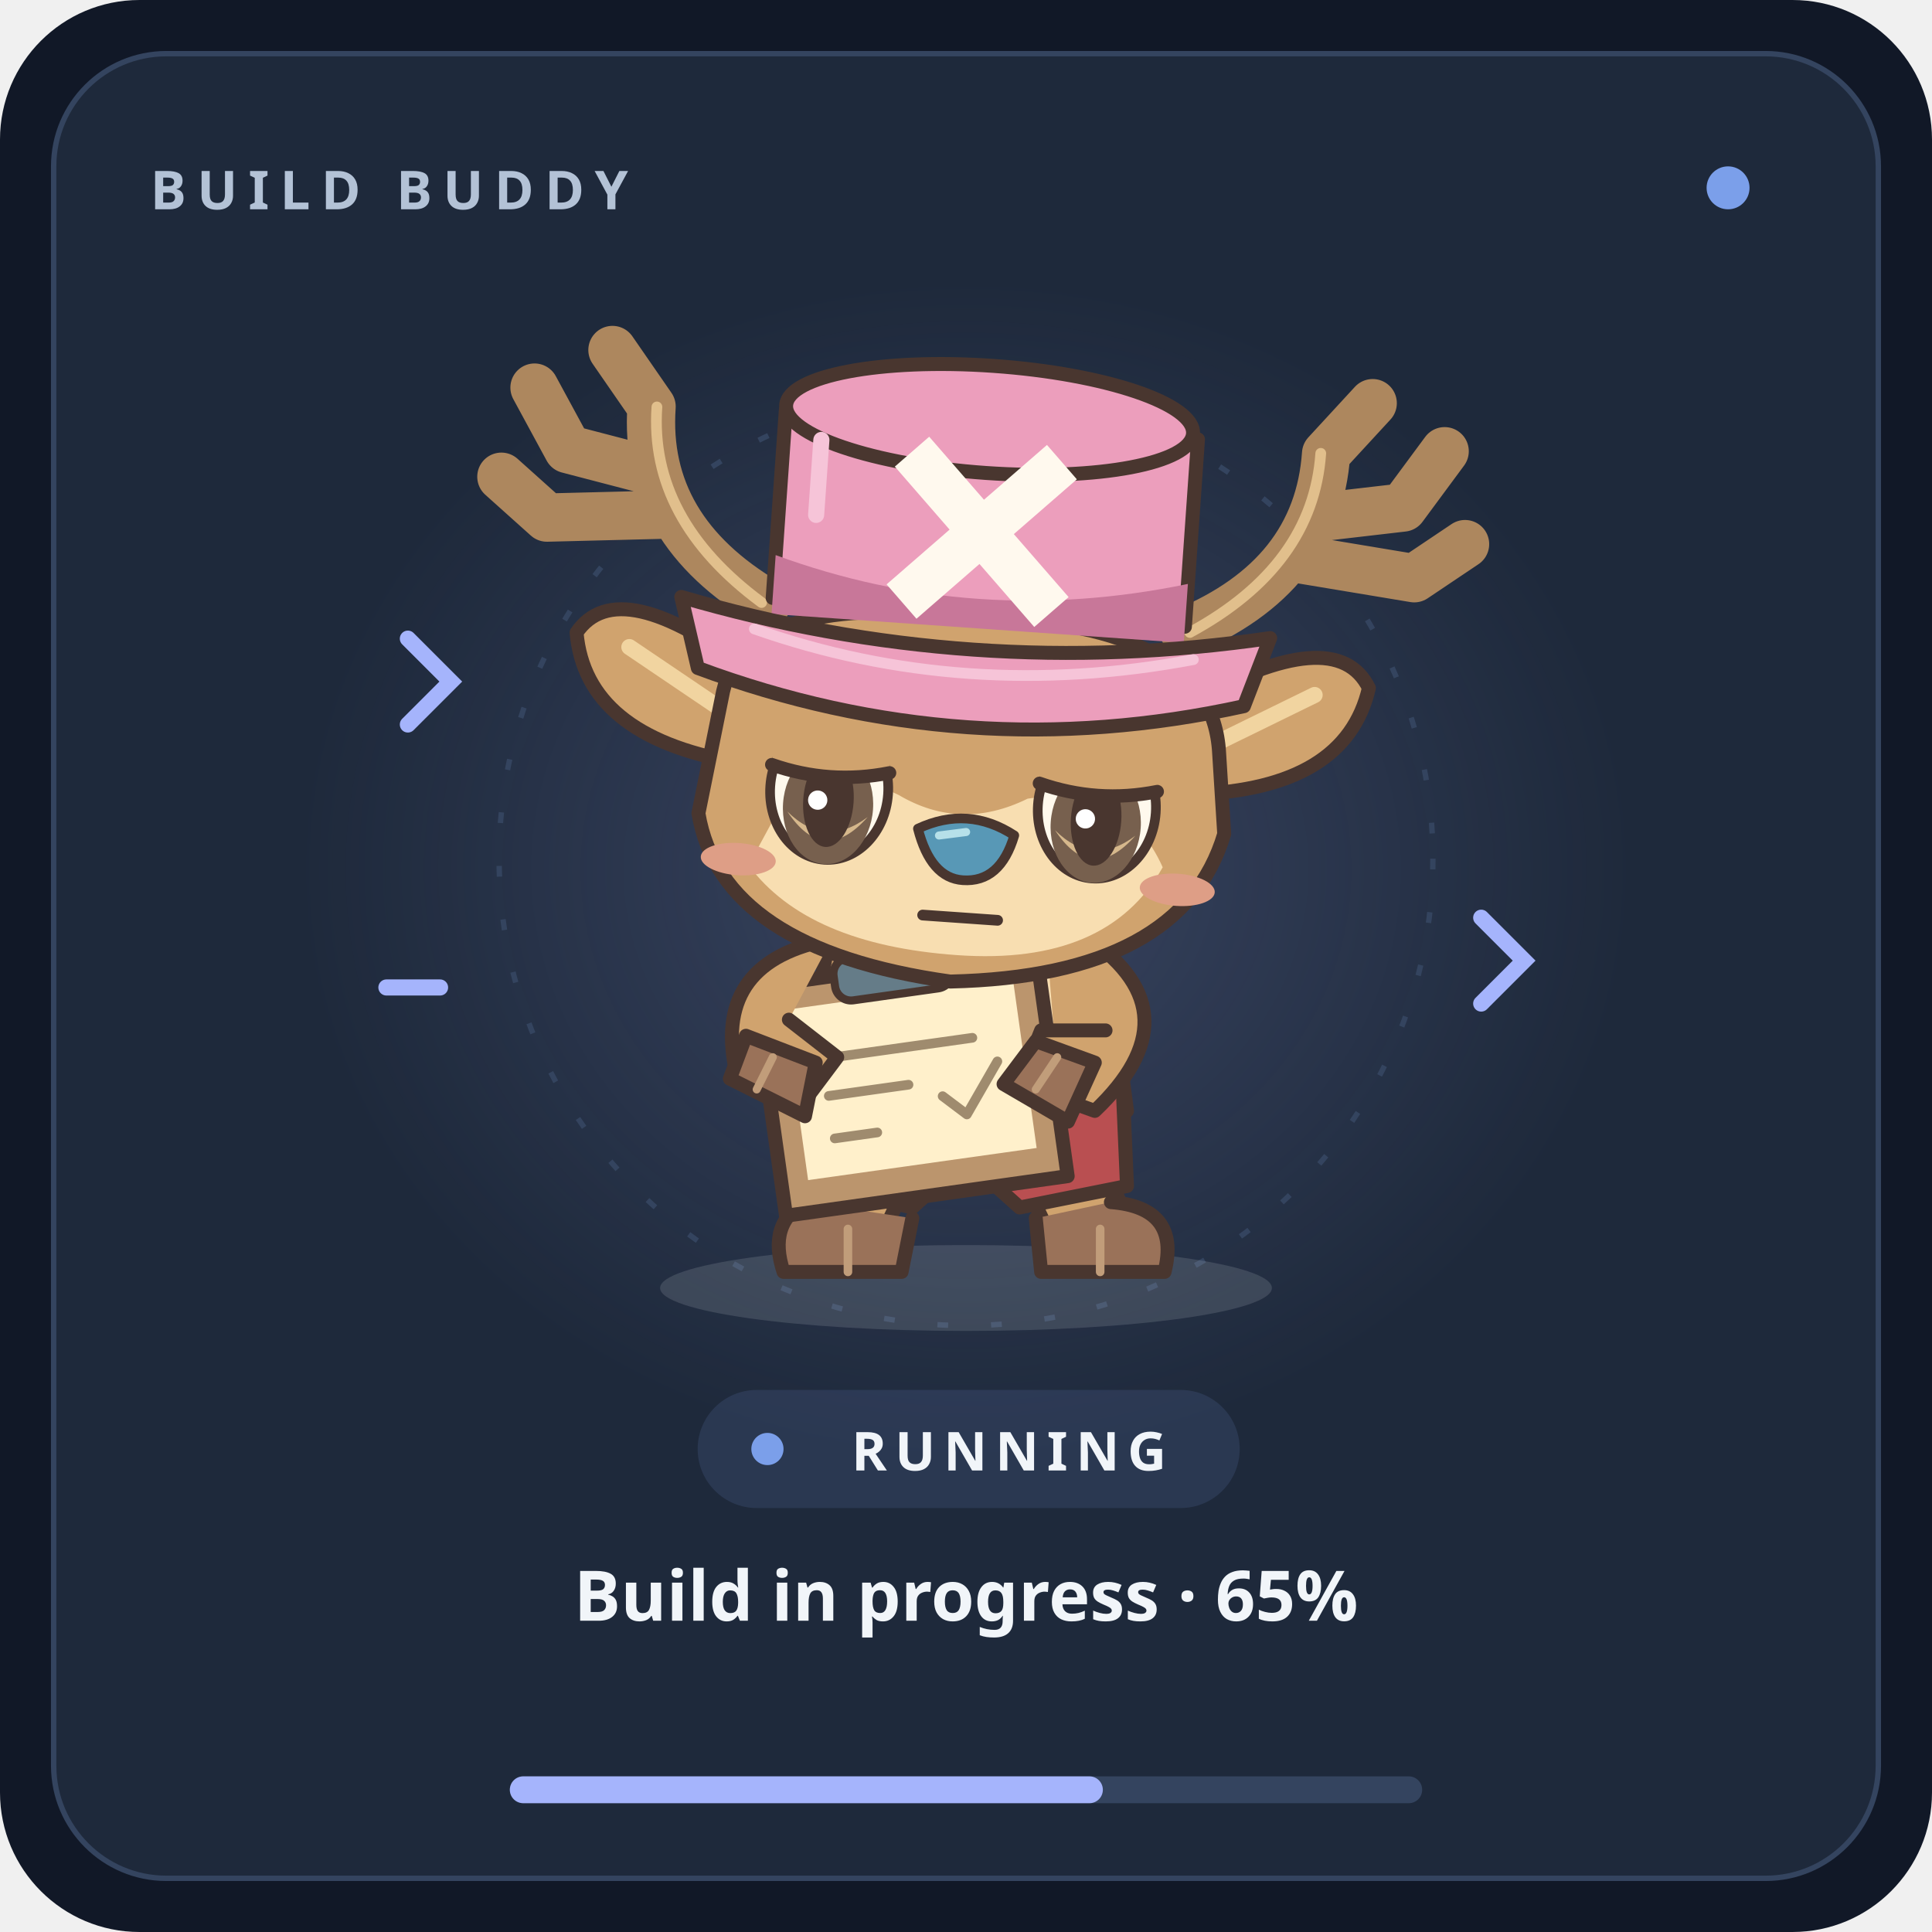
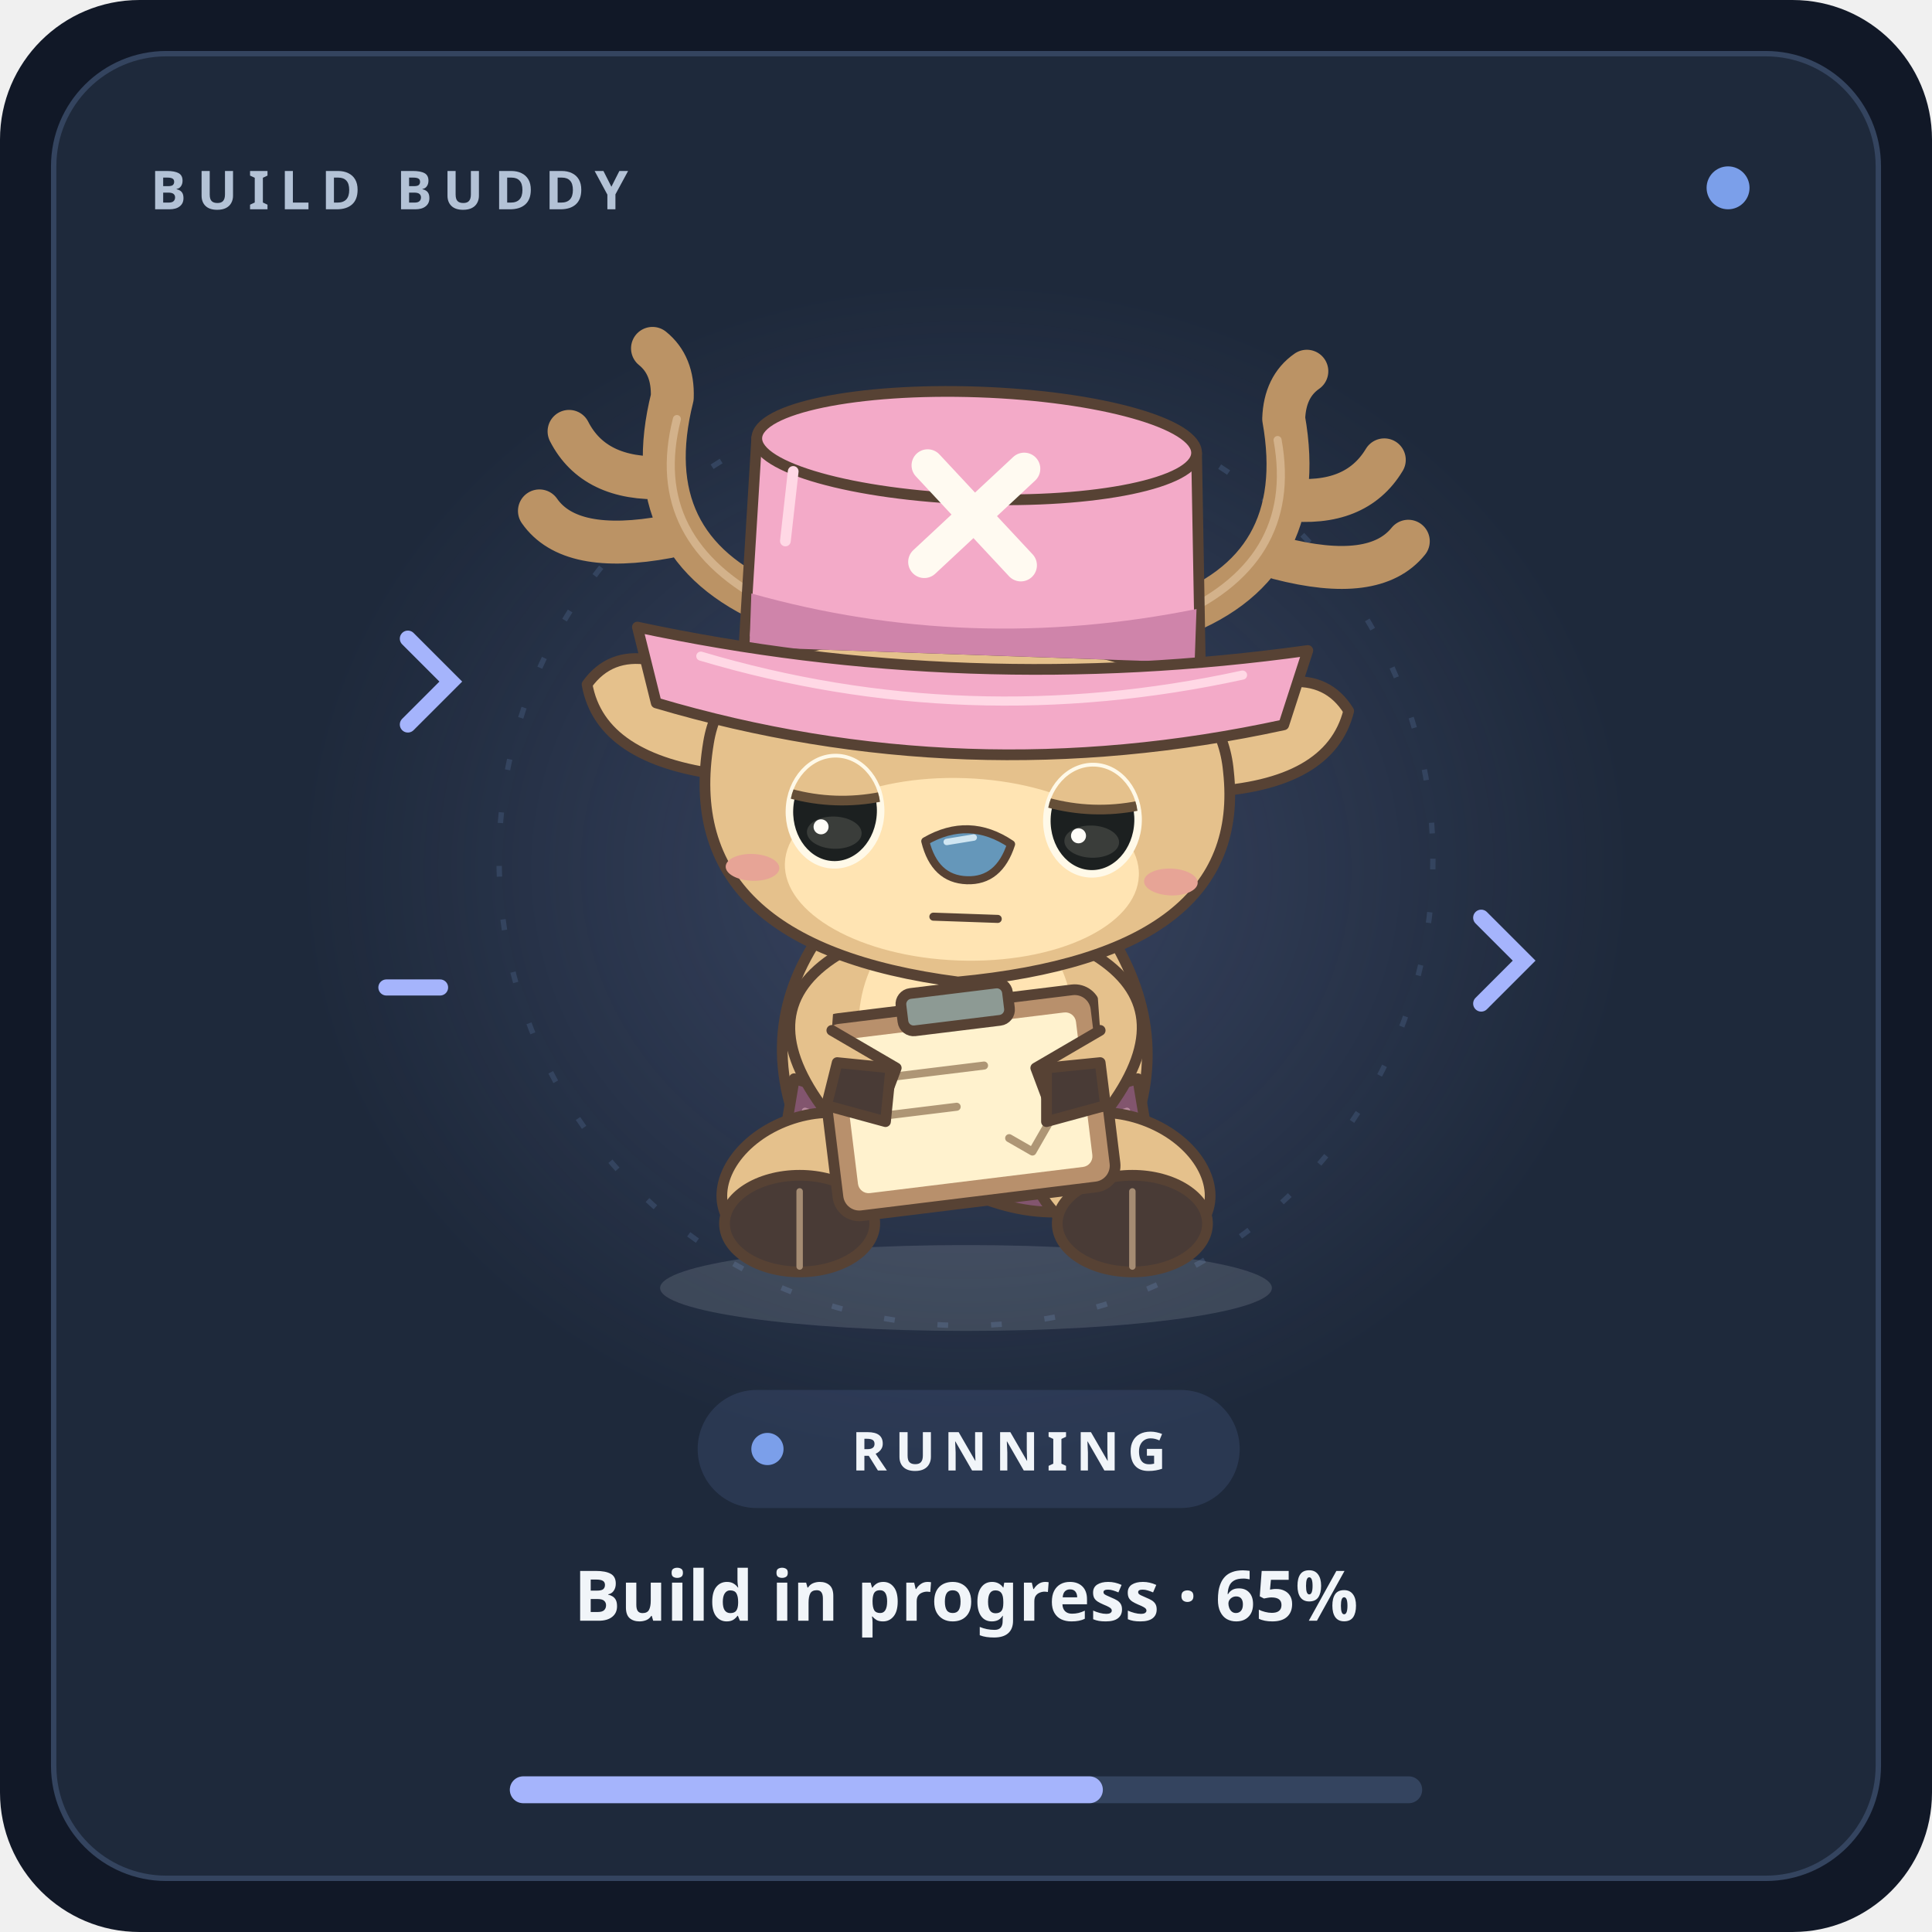
<svg xmlns="http://www.w3.org/2000/svg" width="300" height="300" viewBox="0 0 360 360" role="img" aria-labelledby="title desc" data-character="chopper" data-mood="focused" data-theme="dark">
  <defs>
    <radialGradient id="halo">
      <stop stop-color="#a5b4fc" stop-opacity=".2" />
      <stop offset="1" stop-color="#a5b4fc" stop-opacity="0" />
    </radialGradient>
  </defs>
  <style>
 .buddy{transform-origin:180px 170px;animation:work 3.2s ease-in-out infinite}
 .eyes{transform-box:fill-box;transform-origin:center;animation:blink 5.4s infinite}
 .eye-glint,.spark{transform-box:fill-box;transform-origin:center;animation:twinkle 2.8s ease-in-out infinite}
 @keyframes bounce{0%,100%{transform:translateY(0) rotate(-2deg)}50%{transform:translateY(-7px) rotate(2deg)}}
 @keyframes shake{0%,85%,100%{transform:translateX(0)}89%,97%{transform:translateX(-2px) rotate(-1deg)}93%{transform:translateX(2px) rotate(1deg)}}
 @keyframes work{0%,100%{transform:rotate(-2deg)}50%{transform:rotate(2deg) translateY(-2px)}}
 @keyframes float{0%,100%{transform:translateY(0)}50%{transform:translateY(-6px)}}
 @keyframes blink{0%,43%,47%,100%{transform:scaleY(1)}45%{transform:scaleY(.12)}}
 @keyframes twinkle{0%,100%{opacity:.55;transform:scale(.88)}50%{opacity:1;transform:scale(1.08)}}
 @media(prefers-reduced-motion:reduce){.buddy,.eyes,.eye-glint,.spark{animation:none!important}}
 </style>
  <rect width="360" height="360" rx="26" fill="#111827" />
  <rect x="10" y="10" width="340" height="340" rx="21" fill="#1e293b" stroke="#34445f" />
  <g font-family="ui-sans-serif,system-ui,sans-serif">
    <text x="28" y="39" font-size="10" font-weight="700" letter-spacing="2" fill="#b3c2d6">BUILD BUDDY</text>
    <circle cx="322" cy="35" r="4" fill="#7b9fea" />
    <ellipse cx="180" cy="162" rx="123" ry="111" fill="url(#halo)" />
    <circle cx="180" cy="160" r="87" fill="none" stroke="#34445f" stroke-dasharray="2 8" />
    <ellipse cx="180" cy="240" rx="57" ry="8" fill="#f1f5f9" opacity=".13" />
    <g stroke="#a5b4fc" stroke-width="3" stroke-linecap="round">
      <path d="m76 135 8 -8 -8 -8 m200 68 8 -8 -8 -8" fill="none" />
      <path d="m72 184 10 0" />
    </g>
    <g class="buddy" stroke="#f1f5f9" stroke-width="3" stroke-linecap="round" stroke-linejoin="round">
-       <g stroke="#49362f" stroke-width="2.6">
-         <path d="m156 211 -5 17 12 5 9 -19 m16 0 9 19 13 -6 -7 -16" fill="#d0a36e" />
-         <path d="M150 224 Q143 228 146 237 L168 237 l2 -10 M193 227 l1 10 23 0 Q220 225 207 224" fill="#9a7259" />
-         <path d="m158 229 0 8 m47 -8 0 8" fill="none" stroke="#c19d7a" stroke-width="1.6" />
-         <path d="M156 167 Q180 155 205 169 L210 207 196 219 162 220 149 204Z" fill="#d0a36e" />
-         <path d="M166 173 Q180 168 195 175 L197 200 164 201Z" fill="#f8deb1" stroke="none" />
-         <path d="M150 198 Q180 206 209 198 L210 221 190 225 180 216 170 225 148 220Z" fill="#b94f51" />
-         <path d="m153 203 53 0 m-26 1 0 12" fill="none" stroke="#eaa28b" stroke-width="1.5" />
-         <g data-part="medical-chart" transform="rotate(-8 170 200)">
-           <path d="m143 180 53 0 0 43 -53 0Z" fill="#bb956d" />
-           <path d="m148 185 43 0 0 32 -43 0Z" fill="#fff0cb" stroke="none" />
-           <rect x="158" y="177" width="22" height="8" rx="3" fill="#657c88" stroke-width="1.5" />
-           <path d="m154 195 28 0 m-28 7 15 0 m-15 8 8 0 m13 -5 4 4 7 -9" fill="none" stroke="#9f8b6e" stroke-width="1.8" />
+       <g stroke="#574234" stroke-width="2">
+         <path d="M156 170 Q180 157 204 170 Q219 190 211 211 L149 211 Q140 189 156 170Z" fill="#e5c18c" />
+         <ellipse cx="180" cy="191" rx="20" ry="23" fill="#ffe4b3" stroke="none" />
+         <path d="M148 201 Q180 211 212 201 L215 219 Q200 231 180 222 Q159 231 145 219Z" fill="#82556e" />
+         <path d="M150 207 Q180 217 210 207 M180 214 v8" fill="none" stroke="#b88b9d" stroke-width="1.2" />
+         <ellipse cx="151" cy="220" rx="17" ry="12" transform="rotate(-20 151 220)" fill="#e5c18c" />
+         <ellipse cx="209" cy="220" rx="17" ry="12" transform="rotate(20 209 220)" fill="#e5c18c" />
+         <ellipse cx="149" cy="228" rx="14" ry="9" fill="#493b36" />
+         <ellipse cx="211" cy="228" rx="14" ry="9" fill="#493b36" />
+         <path d="m149 222 0 14 m62 -14 0 14" stroke="#a58c73" stroke-width="1.2" />
+         <g data-part="medical-chart" transform="rotate(-7 180 204)">
+           <rect x="154" y="187" width="52" height="37" rx="4" fill="#b8906c" />
+           <rect x="158" y="191" width="44" height="29" rx="2" fill="#fff2ce" stroke="none" />
+           <rect x="170" y="184" width="20" height="7" rx="2" fill="#8d9a94" />
+           <path d="m164 199 20 0 m-20 7 14 0 m9 7 4 3 6 -8" fill="none" stroke="#ae9675" stroke-width="1.5" />
        </g>
-         <path d="M155 175 Q133 179 137 199 L150 205 l6 -8 -9 -7 M203 175 Q223 189 204 207 L190 202 l4 -10 12 0" fill="#d0a36e" />
-         <path d="m139 193 13 5 -2 10 -14 -7Z m54 1 11 4 -5 11 -12 -7Z" fill="#9a7259" />
-         <path d="m144 197 -3 6 m56 -6 -4 6" stroke="#c19d7a" stroke-width="1.5" />
-         <g transform="rotate(4 180 141)">
-           <g data-part="antlers" fill="none" stroke="#ad875e" stroke-width="9">
-             <path d="M141 115 Q117 103 117 80 L109 70 M118 92 102 89 95 78 M120 100 99 102 90 95 M219 115 Q243 103 243 80 L251 70 M242 92 258 89 265 78 M240 100 261 102 270 95" />
-             <path d="M140 115 Q118 101 118 80 M220 115 Q242 101 242 80" stroke="#e1bf8c" stroke-width="2" />
+         <path d="M156 178 Q140 188 153 206 L164 207 l3 -8 -12 -7 M204 178 Q220 188 207 206 L196 207 l-3 -8 12 -7" fill="#e5c18c" />
+         <path d="m156 198 10 1 -1 10 -11 -3Z m39 1 10 -1 1 8 -11 3Z" fill="#493b36" />
+         <g transform="rotate(2 180 140)">
+           <g data-part="antlers" fill="none" stroke="#bb9365" stroke-width="8">
+             <path d="M143 114 Q117 104 123 76 Q123 70 119 67 M122 91 Q109 92 104 83 M123 102 Q105 106 99 98 M217 114 Q243 104 237 76 Q237 70 241 67 M238 91 Q251 92 256 83 M237 102 Q255 106 261 98" />
+             <path d="M143 114 Q119 103 124 80 M217 114 Q241 103 236 80" stroke="#d3b28b" stroke-width="1.5" />
          </g>
-           <path d="M139 128 Q113 111 106 123 Q109 142 137 145 M221 128 Q247 111 254 123 Q251 142 223 145" fill="#d0a36e" />
-           <path d="m116 125 19 11 m109 -11 -19 11" stroke="#f1d4a0" stroke-width="3" />
-           <path d="M134 132 Q137 113 180 115 Q224 113 227 137 L229 152 Q223 179 180 183 Q137 180 131 155Z" fill="#d0a36e" />
-           <path d="M146 153 Q153 143 168 149 Q180 155 192 148 Q210 144 218 159 Q209 178 181 178 Q153 178 141 164Z" fill="#f8deb1" stroke="none" />
+           <path d="M139 134 Q117 118 109 130 Q112 144 135 146 M221 134 Q243 118 251 130 Q248 144 225 146" fill="#e5c18c" />
+           <path d="M132 140 Q135 117 180 119 Q226 118 229 142 Q234 176 180 183 Q127 178 132 140Z" fill="#e5c18c" />
+           <ellipse cx="180" cy="162" rx="33" ry="17" fill="#ffe4b3" stroke="none" />
          <g data-part="chopper-expression">
-             <ellipse cx="139" cy="163" rx="7" ry="3" fill="#de9e86" stroke="none" />
-             <ellipse cx="221" cy="163" rx="7" ry="3" fill="#de9e86" stroke="none" />
-             <g data-part="expressive-eyes" data-expression="focused" stroke="#49362f" stroke-width="1.8">
-               <g data-eye="1" transform="translate(155.0 149.0)">
+             <ellipse cx="141" cy="163" rx="5" ry="2.5" fill="#e7a496" stroke="none" />
+             <ellipse cx="219" cy="163" rx="5" ry="2.5" fill="#e7a496" stroke="none" />
+             <g data-part="expressive-eyes" data-expression="focused" stroke="#1c2020" stroke-width="1.6">
+               <g data-eye="1" transform="translate(156.0 152.0)">
                <g class="eyes">
-                   <ellipse rx="11.0" ry="13.0" fill="#fff9ed" />
-                   <ellipse cy="3.0" rx="8.4" ry="10.8" fill="#77604e" stroke="none" />
-                   <path d="M-7.5 4.5 Q0 11.0 7.5 4.5 Q0 14.3 -7.5 4.5Z" fill="#d6b88c" stroke="none" />
-                   <ellipse cy="2.0" rx="4.7" ry="8.6" fill="#49362f" stroke="none" />
-                   <path d="M-11.0 -13.0 Q0 -16.9 11.0 -13.0 L11.0 -4 Q0 -1 -11.0 -4Z" fill="#d0a36e" stroke="none" />
-                   <path d="M-11.0 -4 Q0 -1 11.0 -4" fill="none" stroke="#49362f" stroke-width="2.5" />
-                   <circle cx="-2" cy="2" r="1.8" fill="#ffffff" stroke="none" />
+                   <defs>
+                     <clipPath id="eye-cutout-1" clipPathUnits="userSpaceOnUse">
+                       <ellipse rx="8.5" ry="10.0" />
+                     </clipPath>
+                   </defs>
+                   <ellipse rx="8.5" ry="10.0" fill="#1c2020" stroke="#fff9e8" stroke-width="1.4" />
+                   <ellipse cy="4.0" rx="5.1" ry="3.0" fill="#80847a" fill-opacity=".3" stroke="none" />
+                   <g clip-path="url(#eye-cutout-1)">
+                     <path d="M-9.5 -10.0 Q0 -14.0 9.5 -10.0 L9.5 -3.0 Q0 -1.0 -9.5 -3.0Z" fill="#e5c18c" stroke="none" />
+                     <path d="M-8.5 -3.0 Q0 -1.0 8.5 -3.0" fill="none" stroke="#654f38" stroke-width="1.8" />
+                     <circle cx="-2.5" cy="3.0" r="1.4" fill="#fffdf8" stroke="none" />
+                   </g>
                </g>
-                 <path d="M-11.0 -19.0 11.0 -15.0" fill="none" stroke="#49362f" stroke-width="2.5" />
+                 <path d="M-8.5 -15.5 8.5 -12.5" fill="none" stroke="#654f38" stroke-width="1.8" />
              </g>
-               <g data-eye="2" transform="translate(205.0 149.0)">
+               <g data-eye="2" transform="translate(204.0 152.0)">
                <g class="eyes">
-                   <ellipse rx="11.0" ry="13.0" fill="#fff9ed" />
-                   <ellipse cy="3.0" rx="8.4" ry="10.8" fill="#77604e" stroke="none" />
-                   <path d="M-7.5 4.5 Q0 11.0 7.5 4.5 Q0 14.3 -7.5 4.5Z" fill="#d6b88c" stroke="none" />
-                   <ellipse cy="2.0" rx="4.7" ry="8.6" fill="#49362f" stroke="none" />
-                   <path d="M-11.0 -13.0 Q0 -16.9 11.0 -13.0 L11.0 -4 Q0 -1 -11.0 -4Z" fill="#d0a36e" stroke="none" />
-                   <path d="M-11.0 -4 Q0 -1 11.0 -4" fill="none" stroke="#49362f" stroke-width="2.5" />
-                   <circle cx="-2" cy="2" r="1.8" fill="#ffffff" stroke="none" />
+                   <defs>
+                     <clipPath id="eye-cutout-2" clipPathUnits="userSpaceOnUse">
+                       <ellipse rx="8.5" ry="10.0" />
+                     </clipPath>
+                   </defs>
+                   <ellipse rx="8.5" ry="10.0" fill="#1c2020" stroke="#fff9e8" stroke-width="1.4" />
+                   <ellipse cy="4.0" rx="5.1" ry="3.0" fill="#80847a" fill-opacity=".3" stroke="none" />
+                   <g clip-path="url(#eye-cutout-2)">
+                     <path d="M-9.5 -10.0 Q0 -14.0 9.5 -10.0 L9.5 -3.0 Q0 -1.0 -9.5 -3.0Z" fill="#e5c18c" stroke="none" />
+                     <path d="M-8.5 -3.0 Q0 -1.0 8.5 -3.0" fill="none" stroke="#654f38" stroke-width="1.8" />
+                     <circle cx="-2.5" cy="3.0" r="1.4" fill="#fffdf8" stroke="none" />
+                   </g>
                </g>
-                 <path d="M-11.0 -15.0 11.0 -19.0" fill="none" stroke="#49362f" stroke-width="2.5" />
+                 <path d="M-8.5 -12.5 8.5 -15.5" fill="none" stroke="#654f38" stroke-width="1.8" />
              </g>
            </g>
-             <path d="m174 171 14 0" fill="none" stroke-width="2" />
-             <g data-part="blue-nose">
-               <path d="M172 155 Q181 150 190 155 Q188 164 181 164 Q175 164 172 155Z" fill="#5898b6" stroke-width="1.8" />
-               <path d="m176 156 5 -1" stroke="#b6e0e9" stroke-width="1.5" />
-             </g>
+             <path d="M173 157 Q181 152 189 157 Q187 164 181 164 Q175 164 173 157Z" fill="#6597ba" stroke-width="1.5" />
+             <path d="m177 157 5 -1" stroke="#d0e6f2" stroke-width="1.2" />
+             <path d="m175 171 12 0" fill="none" stroke-width="1.5" />
          </g>
-           <g data-part="pink-hat" transform="translate(0 -5)">
-             <path d="M142 119 142 84 Q180 68 219 84 L219 119Z" fill="#ec9ebc" />
-             <ellipse cx="180" cy="83" rx="38" ry="10" fill="#ec9ebc" />
-             <path d="M142 111 Q180 122 219 111 L219 122 142 122Z" fill="#c87799" stroke="none" />
-             <path d="M125 120 Q180 132 235 120 L231 133 Q180 148 129 133Z" fill="#ec9ebc" />
-             <path d="M139 125 Q179 136 221 125" fill="none" stroke="#f6c4d8" stroke-width="2" />
-             <path d="m169 87 11 11 11 -11 6 6 -11 11 11 11 -6 6 -11 -11 -11 11 -6 -6 11 -11 -11 -11Z" fill="#fff9ee" stroke="none" />
-             <path d="M149 89 v14" stroke="#f6c4d8" stroke-width="3" />
+           <g data-part="pink-hat">
+             <path d="M138 121 139 83 Q180 65 221 83 L223 121Z" fill="#f3aac8" />
+             <ellipse cx="180" cy="83" rx="41" ry="10" fill="#f3aac8" />
+             <path d="M139 112 Q180 122 222 112 L222 122 139 122Z" fill="#cf84aa" stroke="none" />
+             <path d="M118 119 Q180 130 243 119 L239 133 Q180 148 122 133Z" fill="#f3aac8" />
+             <path d="M130 124 Q180 137 231 124" fill="none" stroke="#ffd8e5" stroke-width="1.7" />
+             <path d="m171 87 18 18 m0 -18 -18 18" fill="none" stroke="#fffaf1" stroke-width="6" />
+             <path d="m146 89 -1 13" stroke="#ffd8e5" stroke-width="2" />
          </g>
        </g>
      </g>
    </g>
    <rect x="130" y="259" width="101" height="22" rx="11" fill="#7b9fea" fill-opacity=".13" />
    <circle cx="143" cy="270" r="3" fill="#7b9fea" />
    <text x="188" y="274" text-anchor="middle" fill="#f1f5f9" font-size="10" font-weight="750" letter-spacing="1.5">RUNNING</text>
    <text x="180" y="302" text-anchor="middle" fill="#f1f5f9" font-size="13" font-weight="600">Build in progress · 65%</text>
    <rect x="95" y="331" width="170" height="5" rx="2.5" fill="#34445f" />
    <rect x="95" y="331" width="110.5" height="5" rx="2.5" fill="#a5b4fc" />
  </g>
</svg>
